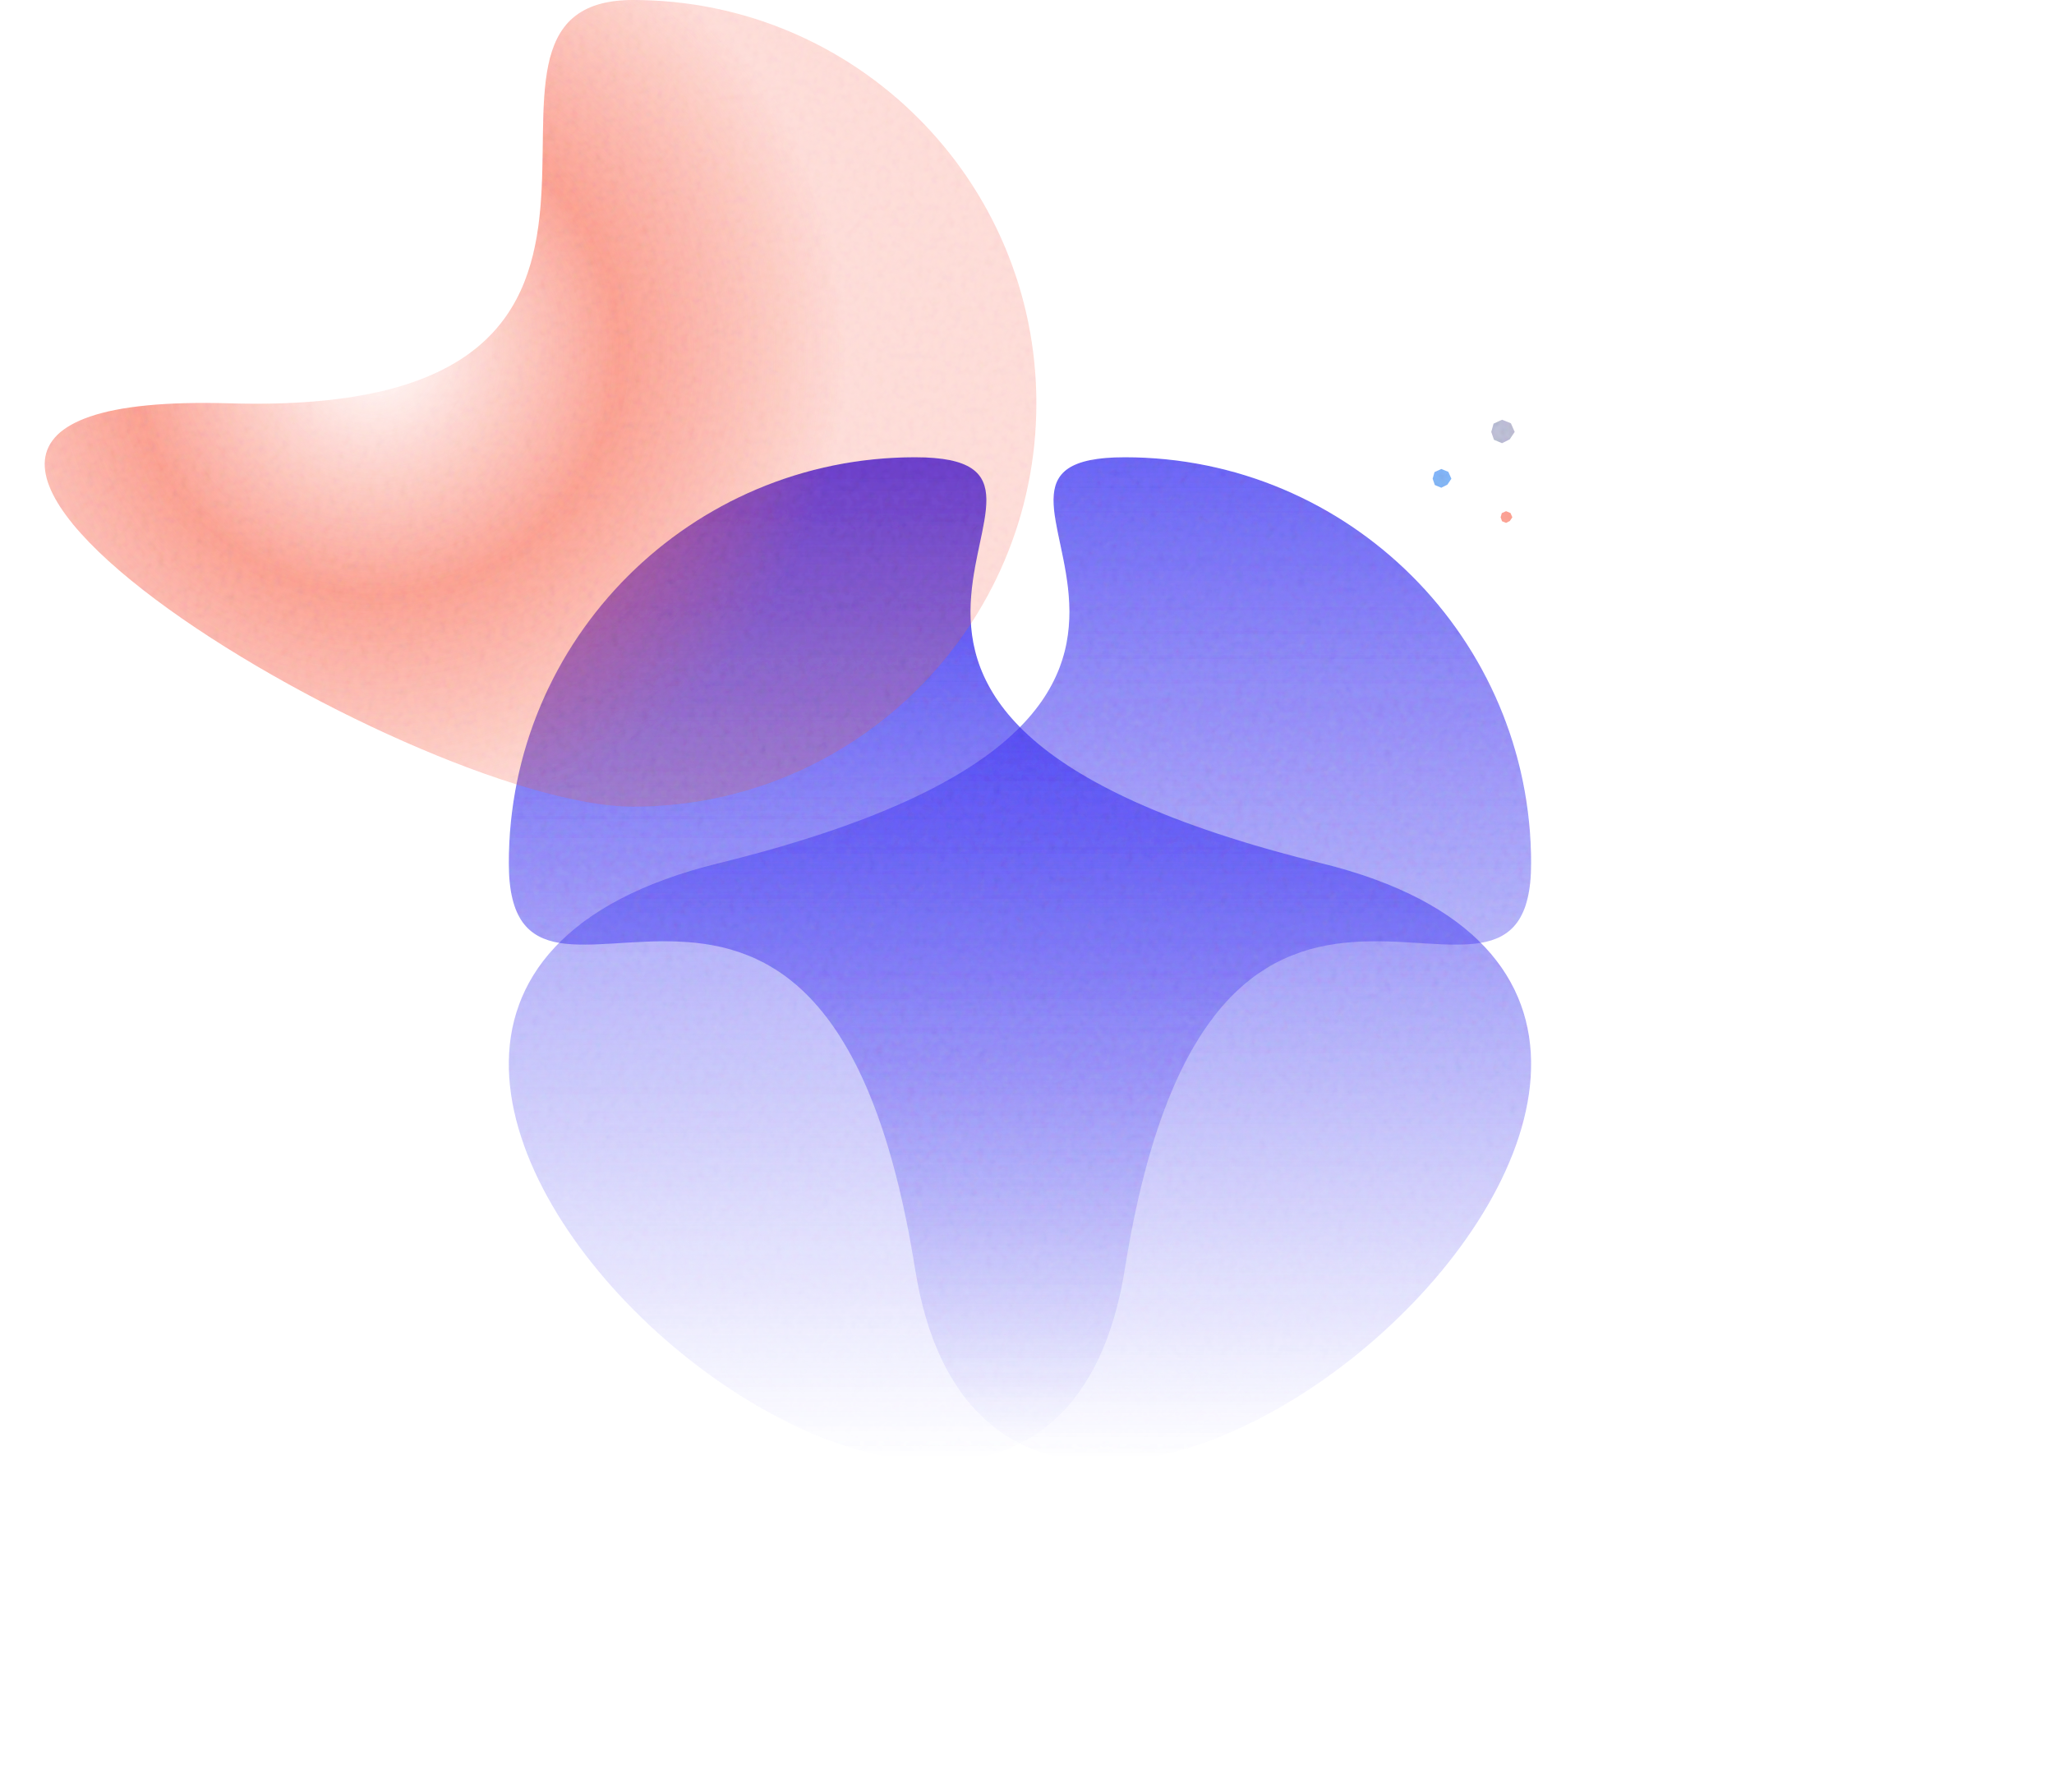
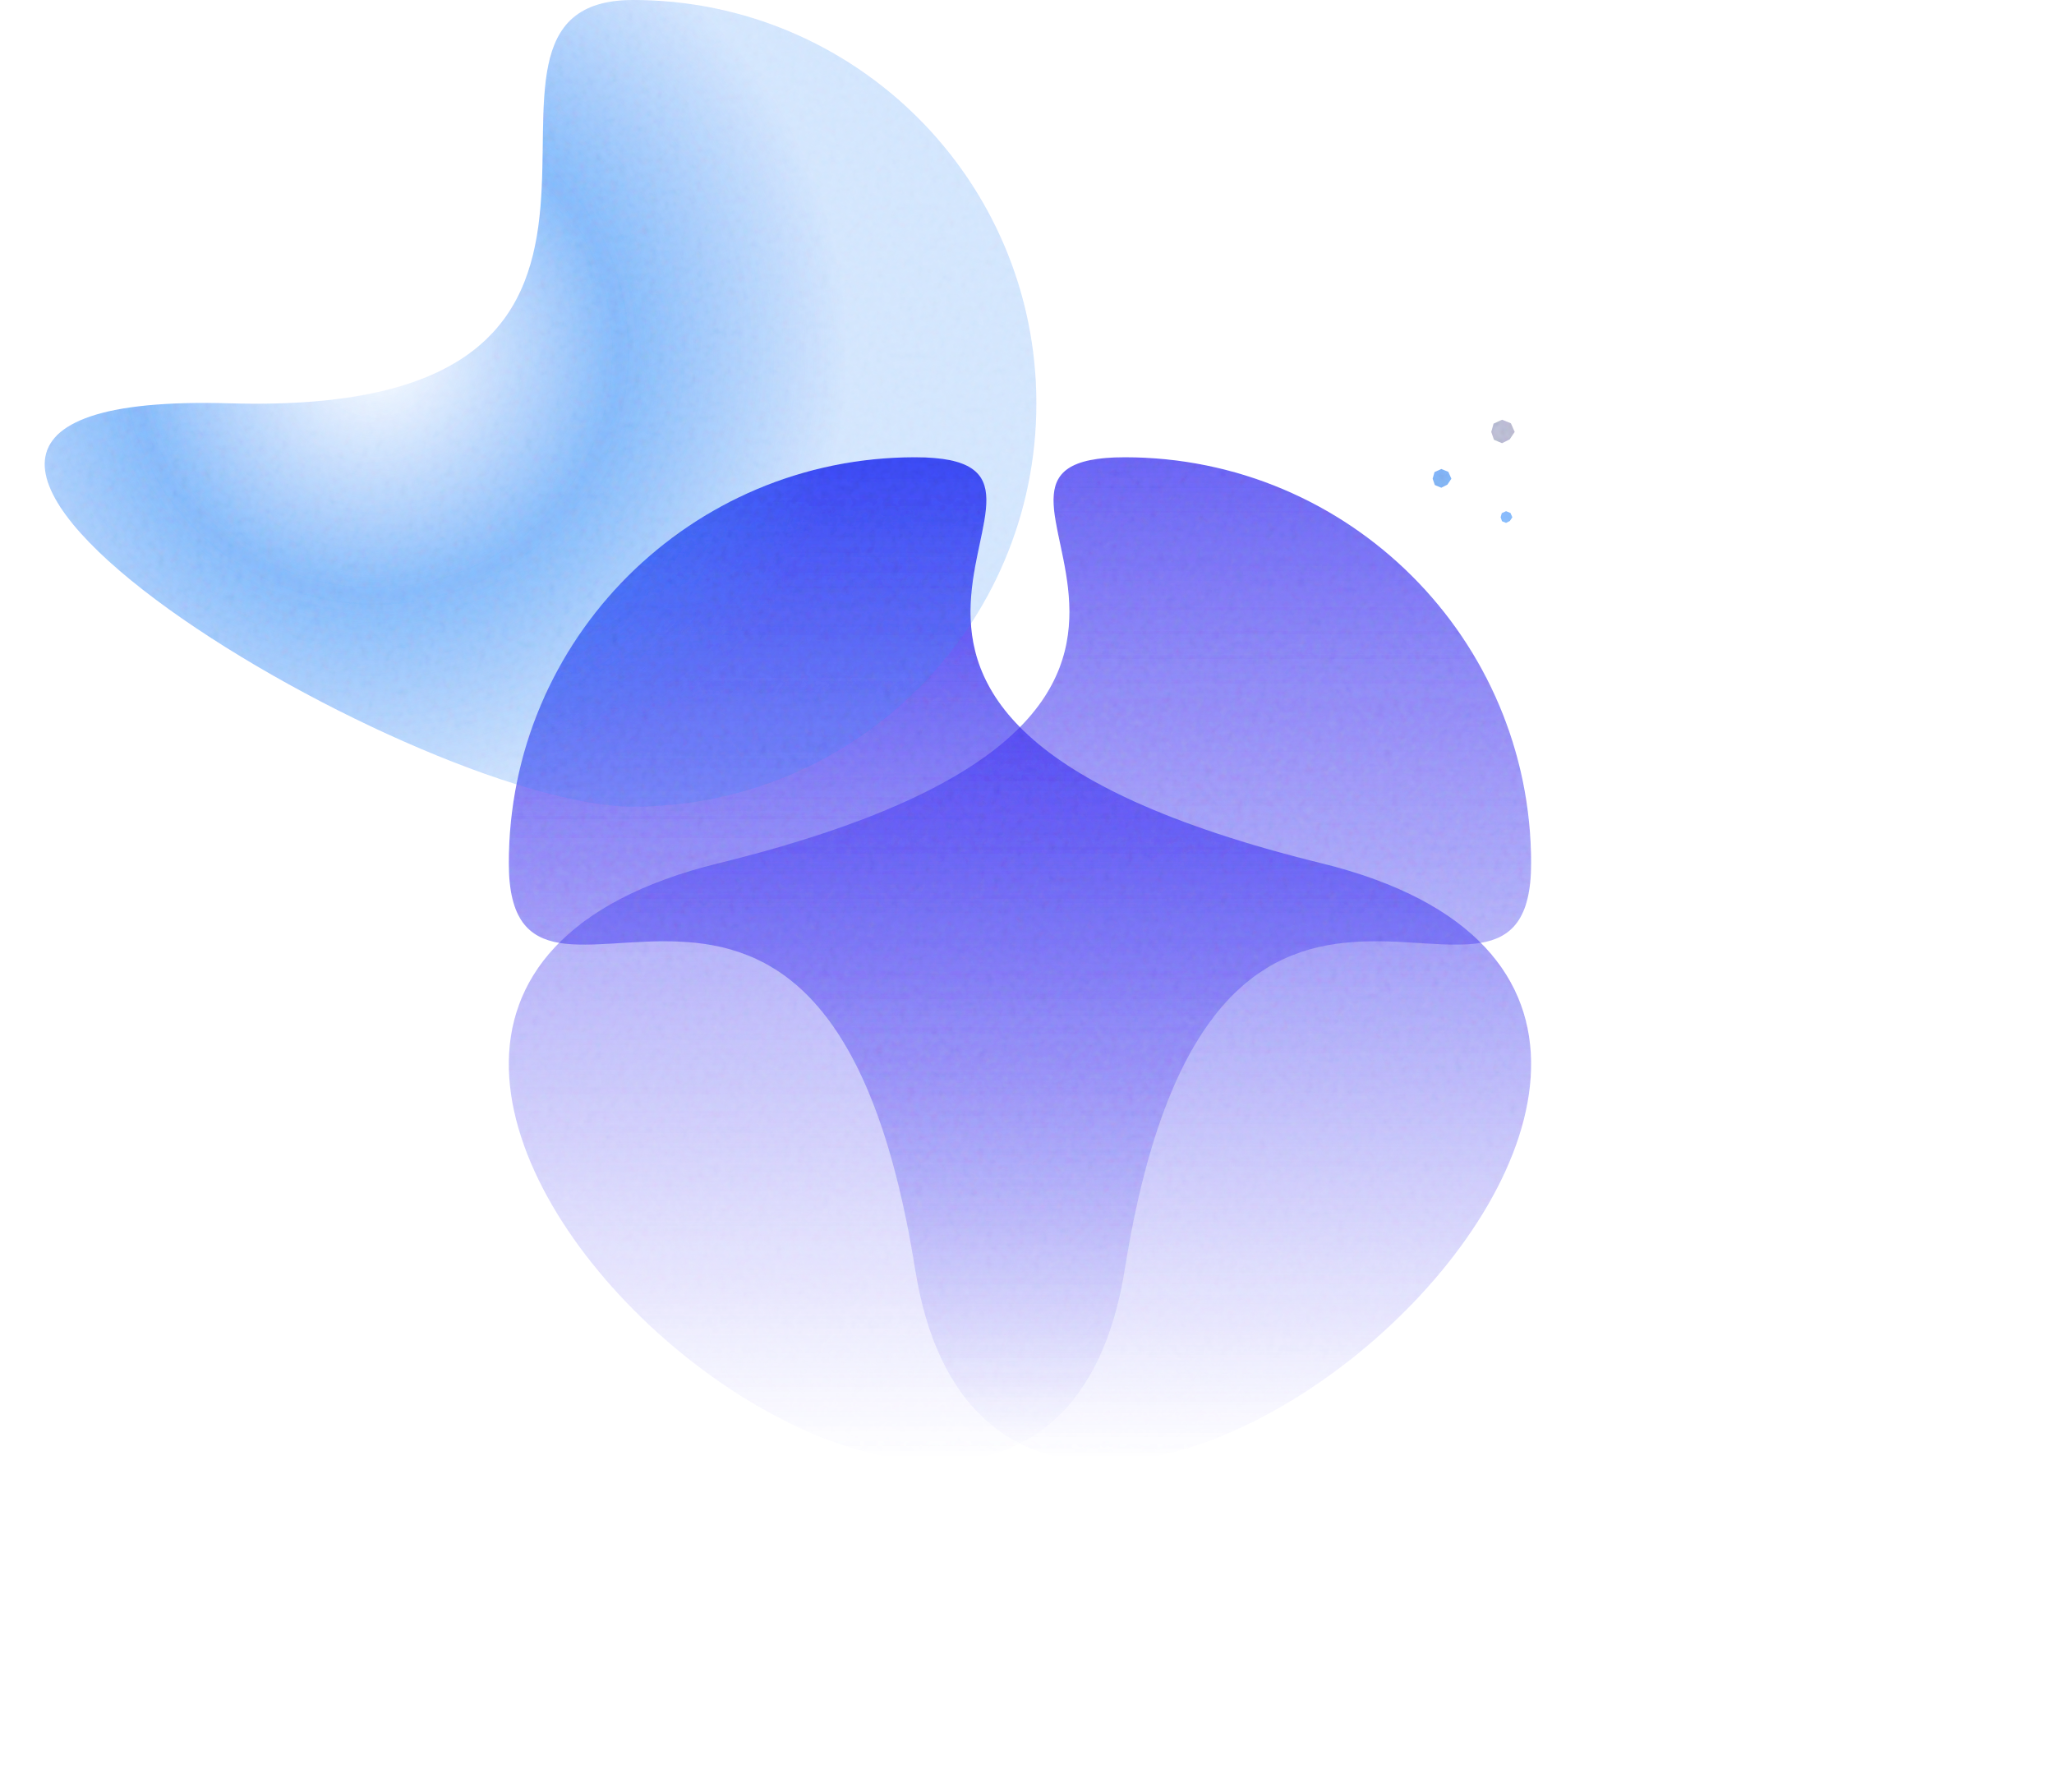
<svg xmlns="http://www.w3.org/2000/svg" width="876" height="764">
  <defs>
    <linearGradient x1="50%" y1="0%" x2="50%" y2="100%" id="b">
      <stop stop-color="#4234F8" offset="0%" />
      <stop stop-color="#4234F8" stop-opacity="0" offset="100%" />
    </linearGradient>
    <radialGradient cx="33.3%" cy="43.394%" fx="33.3%" fy="43.394%" r="58.676%" gradientTransform="scale(.81337 1) rotate(-72.484 .371 .382)" id="c">
-       <stop stop-color="#FF6C50" stop-opacity="0" offset="0%" />
-       <stop stop-color="#FF6C50" stop-opacity=".64" offset="51.712%" />
-       <stop stop-color="#FF6C50" stop-opacity=".24" offset="100%" />
+       <stop stop-color="rgb(52, 153, 255)" stop-opacity="0" offset="0%" />
+       <stop stop-color="rgb(52, 153, 255)" stop-opacity=".64" offset="51.712%" />
+       <stop stop-color="rgb(52, 153, 255)" stop-opacity=".24" offset="100%" />
    </radialGradient>
    <linearGradient x1="50%" y1="0%" x2="50%" y2="100%" id="d">
      <stop stop-color="#4234F8" stop-opacity=".8" offset="0%" />
      <stop stop-color="#4234F8" stop-opacity="0" offset="100%" />
    </linearGradient>
    <filter id="a">
      <feTurbulence type="fractalNoise" numOctaves="2" baseFrequency=".3" result="turb" />
      <feComposite in="turb" operator="arithmetic" k1=".1" k2=".1" k3=".1" k4=".1" result="result1" />
      <feComposite operator="in" in="result1" in2="SourceGraphic" result="finalFilter" />
      <feBlend mode="multiply" in="finalFilter" in2="SourceGraphic" />
    </filter>
  </defs>
  <g fill="none" fill-rule="evenodd" filter="url(#a)">
    <path d="M173.286 346.278c37.75 237.363 436.799-108.302 173.285-173.139C83.058 108.302 268.99 0 173.286 0S0 77.517 0 173.14c0 95.621 135.536-64.225 173.286 173.138z" transform="translate(217 195)" fill="url(#b)" />
    <path d="M251 344c94.993 0 172-77.007 172-172S345.993 0 251 0s46.934 178.387-172 172c-218.934-6.387 77.007 172 172 172z" transform="translate(19)" fill="url(#c)" />
    <path d="M173.286 346.278c37.75 237.363 436.799-108.302 173.285-173.139C83.058 108.302 268.99 0 173.286 0S0 77.517 0 173.14c0 95.621 135.536-64.225 173.286 173.138z" transform="matrix(-1 0 0 1 653 195)" fill="url(#d)" />
    <path fill="#C1C3DA" d="M640.608 179l-3.624 1.667-.984 3.53 1.158 3.36 3.45 1.443 3.249-1.639 2.143-3.165-1.62-3.674z" />
-     <path fill-opacity=".64" fill="#FF6C50" d="M642.304 218l-1.812.833-.492 1.765.579 1.68 1.725.722 1.624-.82 1.072-1.582-.81-1.837z" />
+     <path fill-opacity=".64" fill="rgb(52, 153, 255)" d="M642.304 218l-1.812.833-.492 1.765.579 1.68 1.725.722 1.624-.82 1.072-1.582-.81-1.837z" />
    <path fill-opacity=".64" fill="#268DF7" d="M614.686 200l-2.899 1.334-.787 2.823.926 2.688 2.76 1.155 2.6-1.31 1.714-2.533-1.295-2.94z" />
  </g>
</svg>
